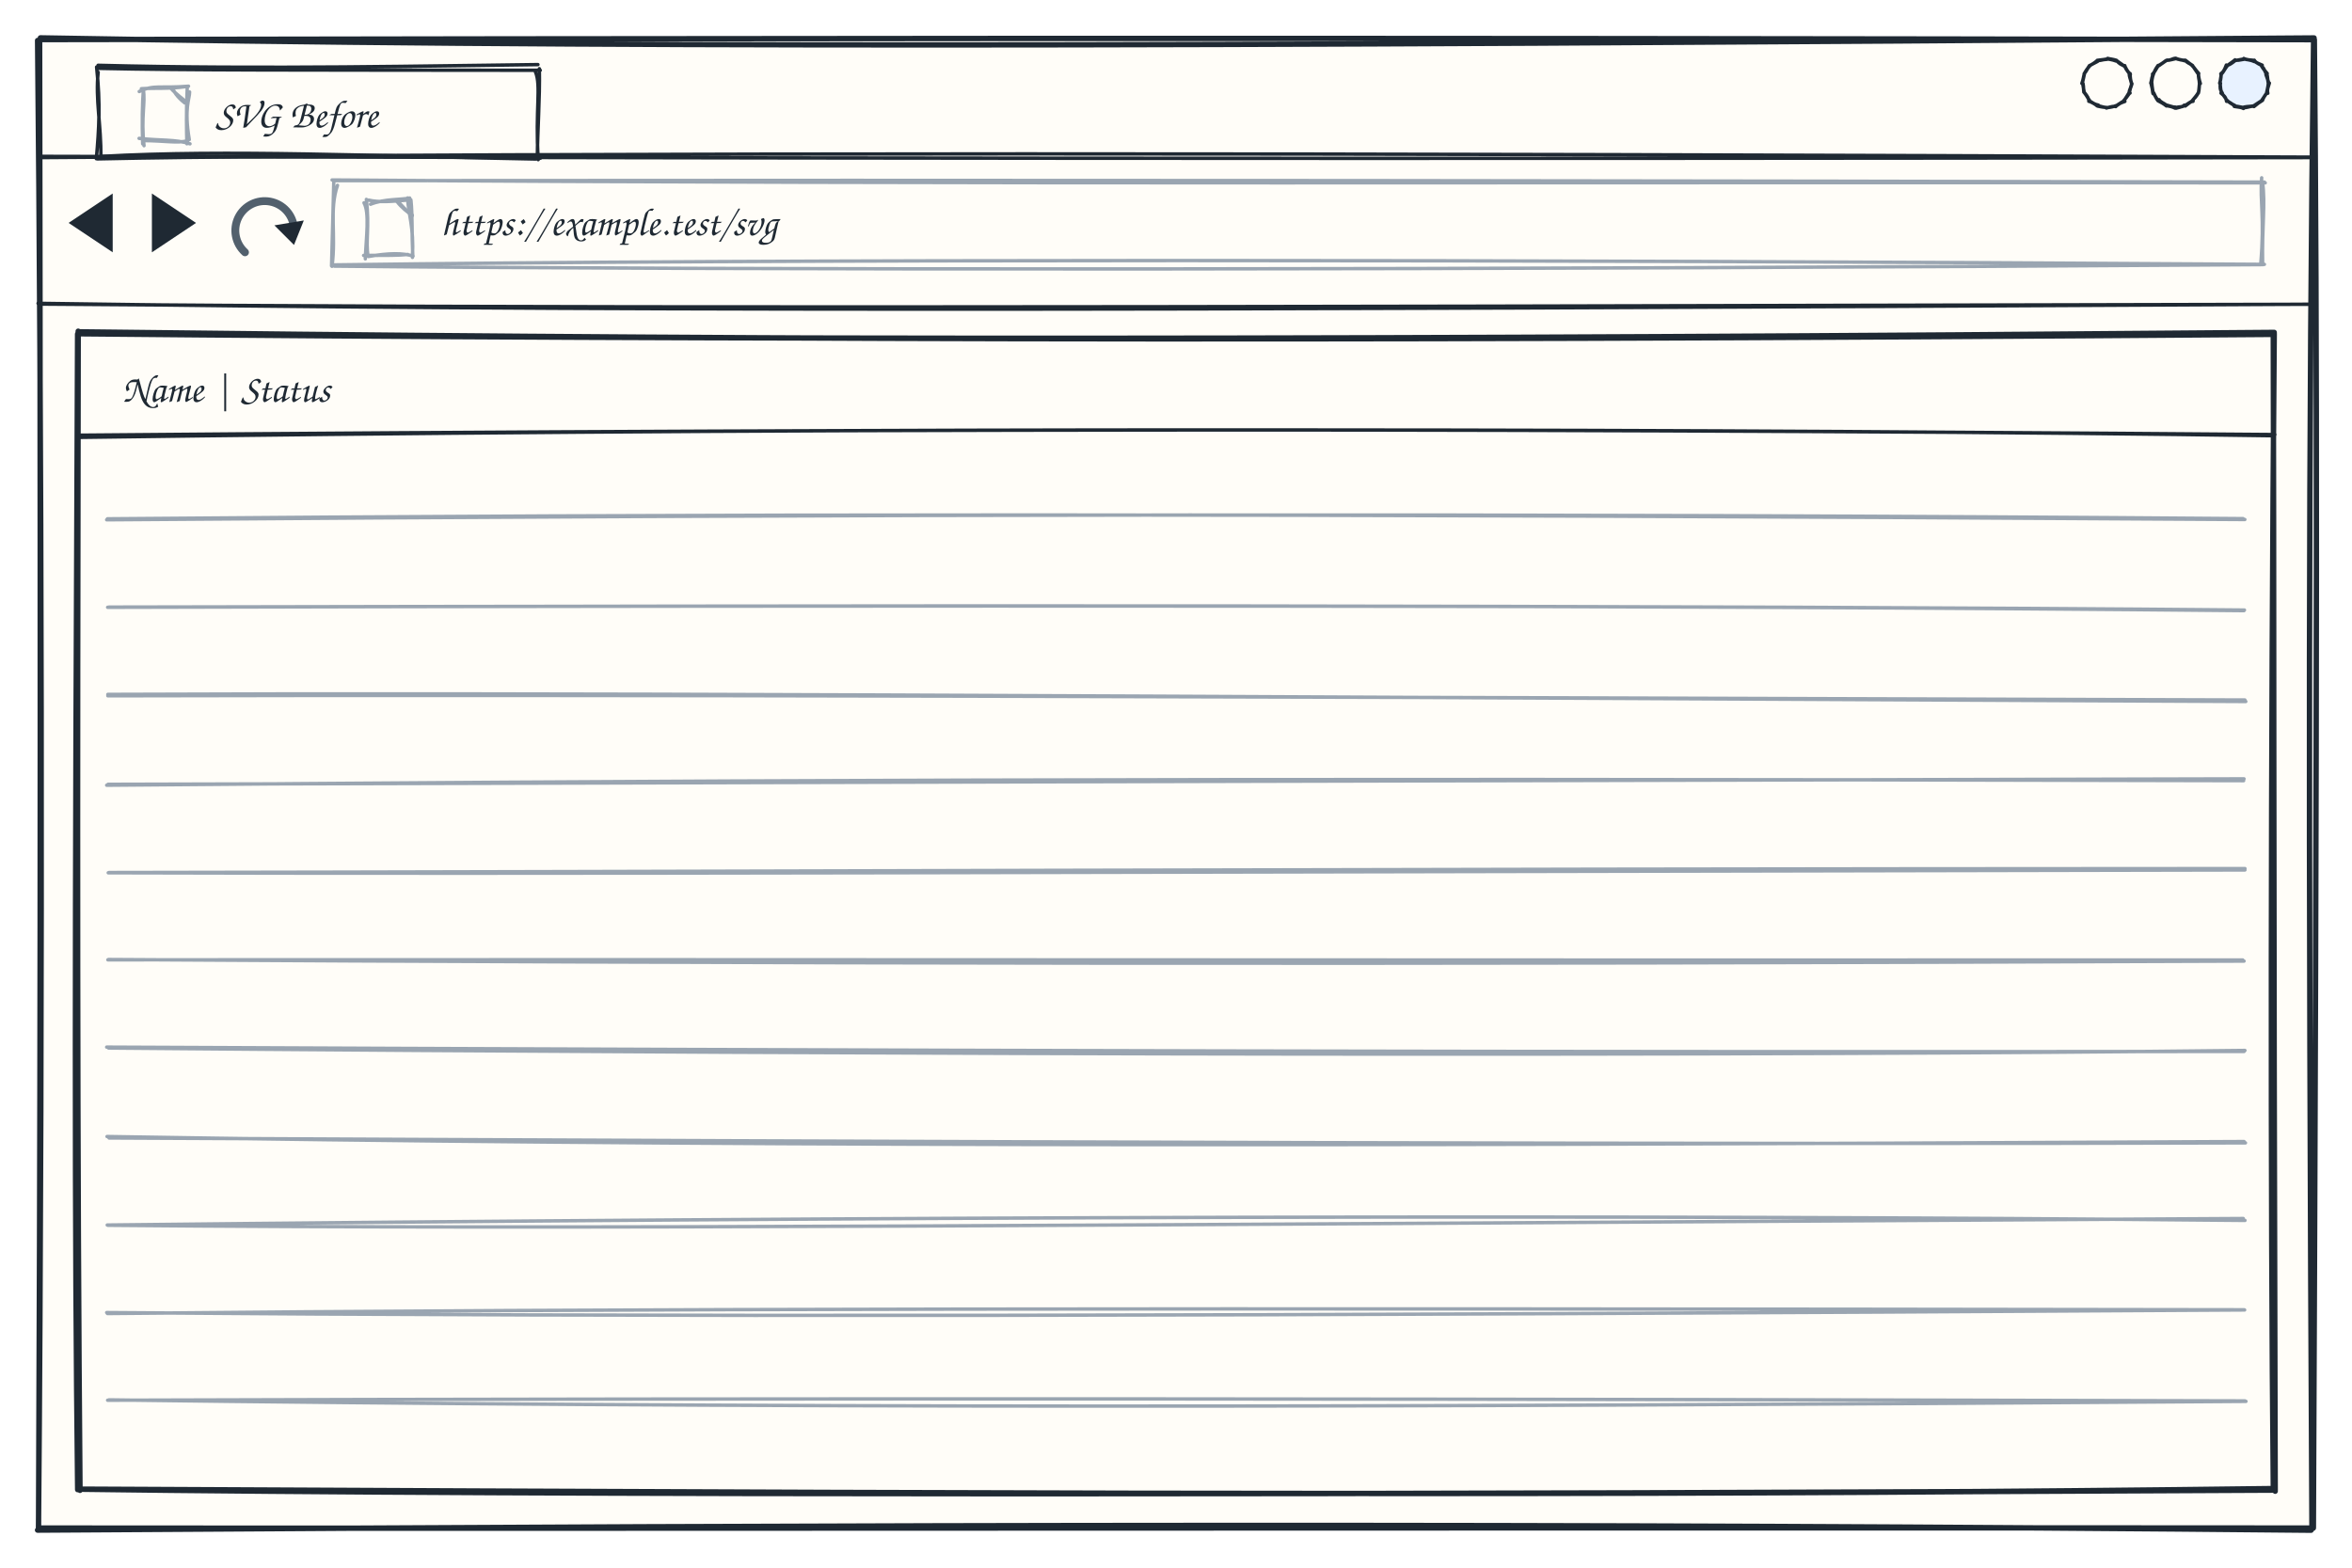
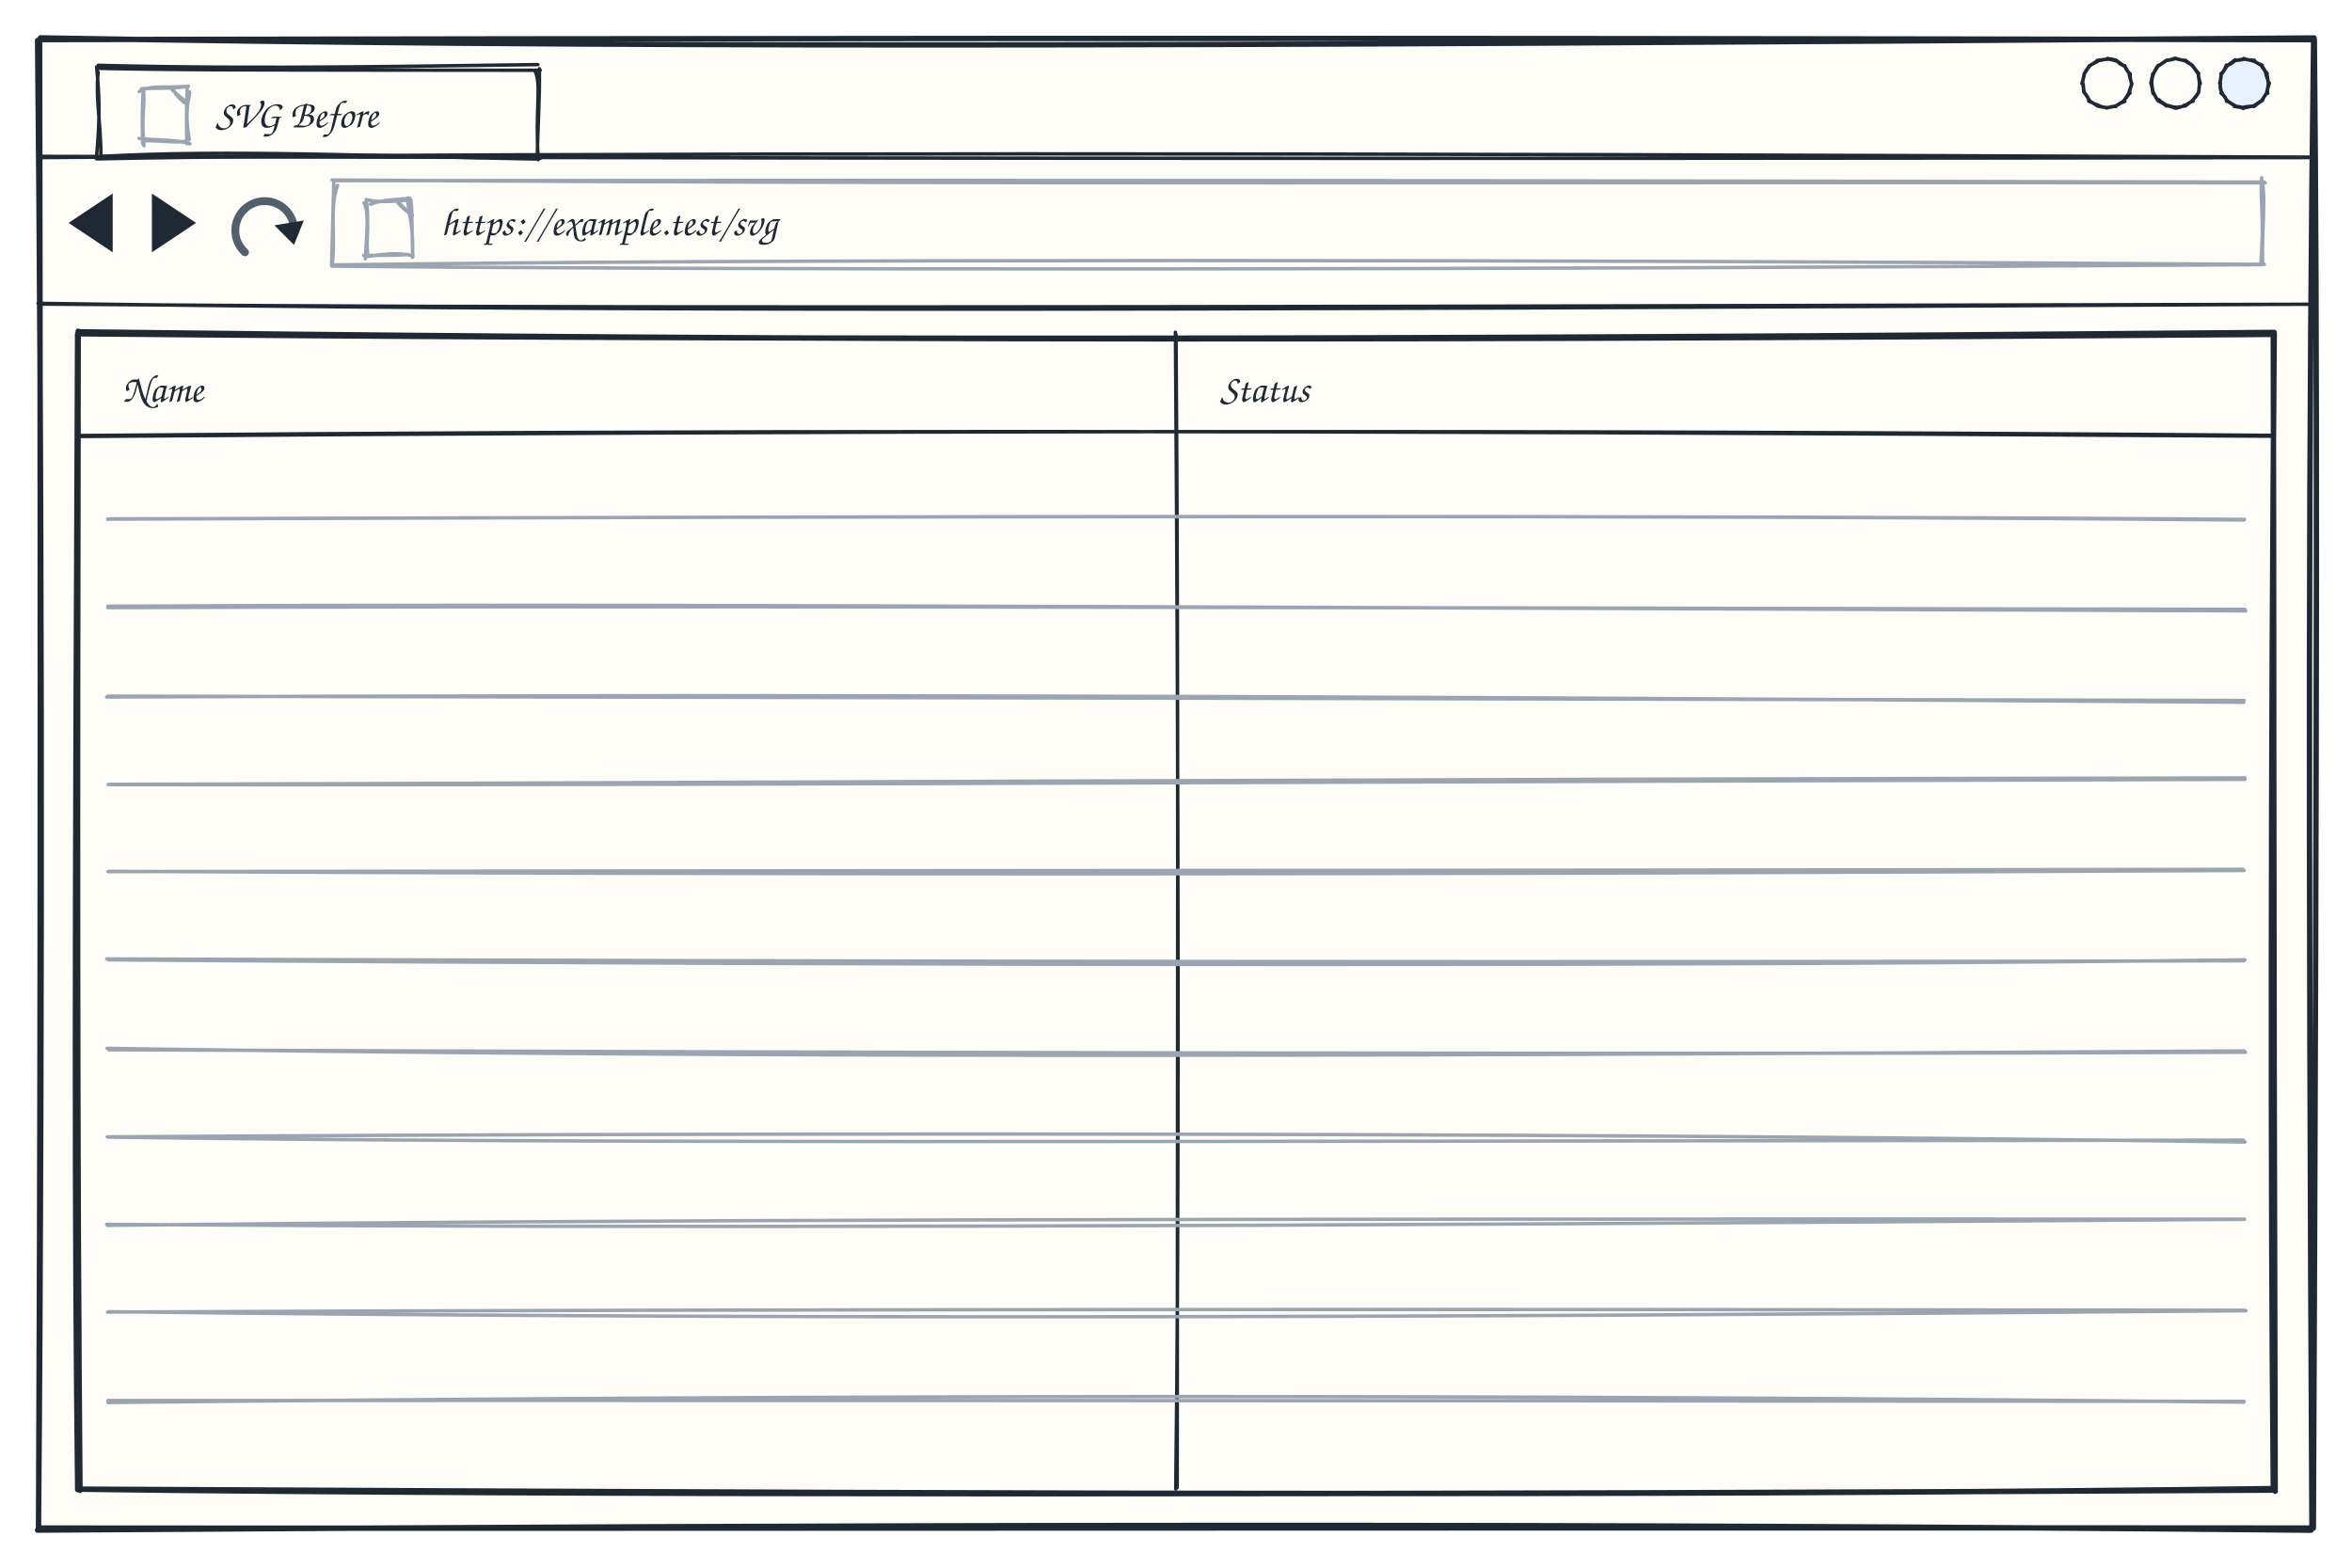
<svg xmlns="http://www.w3.org/2000/svg" width="960" height="640" viewBox="0 0 960 640" role="img">
  <style>
svg{background:#fbfaf7;color:#1f2933;font-family:"Comic Sans MS","Bradley Hand","Segoe Print",cursive,sans-serif}
.line{fill:none;stroke:#1f2933;stroke-width:2.2;stroke-linecap:round;stroke-linejoin:round}
.thin{stroke-width:1.4}
.fill{fill:#fffdf8}
.soft{fill:#f3efe7}
.text{fill:#1f2933;font-size:16px}
.small{font-size:13px;fill:#52606d}
.title{font-size:18px;font-weight:700}
.button{fill:#fdfbf5}
.muted{stroke:#9aa5b1}
.chrome{fill:#f7f7f4}
.accent{fill:#e8f2ff}
+ .note{fill:#fff2cc;stroke:#d6b656}
+ .note-connector{fill:none;stroke:#ffd966;stroke-width:2;stroke-linecap:round;stroke-linejoin:round}
+ .badge-fill{fill:#fffdf8}
.nav{fill:#1f2933;stroke:none}
.nav-stroke{fill:none;stroke:#52606d;stroke-width:3.2;stroke-linecap:round;stroke-linejoin:round}
.fill-only{stroke:none}
</style>
  <defs>
    <filter id="wobble">
      <feTurbulence type="fractalNoise" baseFrequency="0.015" numOctaves="2" seed="8" />
      <feDisplacementMap in="SourceGraphic" scale="0.7" />
    </filter>
  </defs>
  <rect x="16" y="16" width="928" height="608" rx="6" class="fill fill-only" />
  <path d="M16.49 15.46 C238.58 19.38, 461.4 19.21, 944.51 15.49 M16.21 16.16 C270.42 15.75, 525.57 15.31, 944.18 16.2 M944.63 16.2 C945.81 141.6, 945.83 265.81, 944.24 623.64 M944.33 15.95 C942.3 173.56, 942.11 331, 943.65 624.24 M943.29 624.7 C649.99 621.82, 356.3 622.38, 15.33 624.66 M944.22 623.82 C597.37 623.54, 250.31 624.05, 15.83 623.82 M15.71 624.13 C17.6 395.19, 16.84 166.24, 15.35 16.53 M15.73 623.71 C16.37 473.5, 16.7 323.56, 16.17 16.16" class="line" />
  <circle cx="860" cy="34" r="10" class="fill fill-only" />
  <path d="M870.01 34.29 C870.06 35.39, 869.21 36.29, 869.03 37.72 M870.16 34.16 C869.73 35.23, 869.3 36.91, 869.15 37.65 M869.41 37.98 C868.91 38.16, 868.52 39.23, 866.76 41.18 M869.09 37.71 C868.44 38.75, 867.99 39.57, 867.09 40.89 M867.3 41.41 C866.51 41.78, 865.66 41.76, 863.64 43.3 M867.19 41.13 C866.32 41.48, 865.65 41.91, 863.84 43.21 M863.58 43.52 C862.86 43.26, 861.77 43.54, 859.74 44.1 M863.88 43.07 C862.82 43.5, 861.3 43.88, 859.94 43.93 M859.87 43.89 C858.5 43.87, 857.63 43.33, 855.81 43.11 M859.99 43.92 C859.11 43.78, 858.33 43.82, 856.1 43.29 M856.44 42.89 C855.1 42.7, 854.2 41.93, 852.91 41.41 M856.02 43.2 C854.9 42.33, 853.88 41.89, 852.76 41.13 M852.58 41.37 C852.65 40.3, 852 39.32, 850.85 37.85 M852.85 40.94 C852.25 40.25, 851.99 39.38, 850.69 37.74 M850.55 37.63 C850.36 36.21, 850.48 35.38, 850.2 34.08 M850.71 37.76 C850.52 36.58, 850.21 35.08, 850.08 34.04 M849.74 34.05 C850.32 32.49, 850.36 31.47, 850.8 29.93 M849.94 33.91 C850.29 32.7, 850.46 31.35, 850.82 30 M850.66 30.14 C851.23 29.13, 851.87 28.06, 852.97 26.9 M850.77 29.99 C851.63 29.04, 852.09 27.81, 852.86 26.76 M853.05 26.77 C853.68 26.31, 854.72 25.84, 856.15 25.06 M852.99 26.74 C854.02 26.26, 855.38 25.35, 856.08 24.64 M856.05 24.63 C856.97 24.96, 857.74 24.32, 860.15 24.19 M856.17 24.62 C857.07 24.44, 857.92 24.48, 860.02 24.09 M860.26 23.84 C861 24.07, 862.37 24.16, 863.84 24.62 M860.17 24 C860.9 24.27, 861.96 24.25, 863.77 24.93 M864.05 24.8 C864.59 25.6, 865.68 26.5, 867.27 26.9 M863.87 24.72 C865.16 25.69, 866.22 26.31, 866.93 26.95 M867.28 27.04 C867.79 27.74, 867.78 28.55, 869.54 30.36 M867.26 26.79 C867.45 27.91, 868.14 28.65, 869.08 30 M869.12 30.12 C869 31.21, 869.58 32.17, 870.14 34.39 M869.43 30.01 C869.45 31.34, 869.56 32.72, 869.97 33.91" class="line thin" />
  <circle cx="888" cy="34" r="10" class="fill fill-only" />
  <path d="M897.75 34.1 C897.64 34.97, 897.65 36.72, 897.33 37.9 M897.81 33.84 C897.6 34.92, 897.67 35.92, 897.34 37.76 M897.25 38.03 C896.97 38.23, 896.63 39.34, 895.1 40.71 M897.15 38.01 C896.77 38.77, 895.73 39.98, 894.9 40.98 M895.13 41.36 C893.73 41.48, 893.24 42.45, 891.81 43.01 M895.19 40.89 C893.97 41.67, 893.29 42.26, 891.95 43.28 M891.49 42.94 C891.09 43.8, 890 43.46, 887.83 43.91 M891.68 43.05 C890.52 43.62, 889.03 43.97, 888.18 44.17 M887.78 43.7 C887.36 43.9, 886.27 43.38, 884.28 42.89 M887.81 44.15 C886.64 43.57, 885.66 43.36, 884.16 43.13 M884.31 42.97 C883.27 42.11, 881.9 41.77, 881.23 40.69 M884.27 43.25 C883.14 42.31, 881.64 41.55, 880.92 41.18 M880.69 40.98 C880.19 40.36, 879.42 38.75, 879.08 37.93 M880.83 41.15 C880.31 40.28, 879.58 39.08, 878.73 37.64 M878.81 38.22 C878.73 36.79, 878.45 36.27, 878.26 33.62 M878.71 37.93 C878.65 36.93, 878.42 35.81, 877.94 33.91 M877.88 33.94 C878.36 32.36, 878.2 31.2, 879.1 29.92 M878.17 33.98 C878.33 32.97, 878.41 31.59, 878.95 30.24 M878.94 30.17 C879.32 29.26, 879.88 28.01, 880.84 26.73 M878.57 30.28 C879.34 29.53, 879.77 28.67, 880.75 27.04 M880.79 27.06 C881.48 26.29, 882.31 26.22, 883.88 24.86 M880.79 27.03 C881.86 26.43, 882.53 25.76, 884.09 24.8 M884.54 24.53 C885.83 24.83, 886.68 23.83, 888.08 23.79 M884.13 24.69 C885.53 24.53, 886.65 24.32, 888.12 23.93 M888.05 23.86 C888.92 24.3, 889.97 24.27, 891.96 24.87 M888.08 23.84 C889.54 24.38, 890.84 24.67, 891.68 24.59 M892.09 24.7 C892.67 25.72, 893.96 25.91, 894.93 26.75 M891.99 24.59 C893.25 25.64, 894.37 26.32, 895.07 27.04 M894.88 26.74 C895.58 27.77, 896.09 28.46, 897.27 30.25 M894.93 26.99 C895.53 27.44, 895.77 28.13, 897.43 29.99 M897.39 29.9 C897.14 31.65, 897.75 32.59, 897.71 33.88 M897.33 30.12 C897.35 31.21, 897.56 32.43, 898.1 34.12" class="line thin" />
  <circle cx="916" cy="34" r="10" class="accent fill-only" />
  <path d="M926.27 33.9 C925.93 35.33, 925.23 36.37, 925.63 38.08 M925.85 33.91 C925.78 35.38, 925.41 36.47, 925.15 37.87 M925.09 38.07 C925.03 38.3, 923.97 39.44, 923.44 41.02 M925.21 37.93 C924.64 38.8, 923.81 40, 923.11 41.06 M922.96 41.32 C922.42 41.59, 921.38 42.33, 919.99 43.5 M923.19 41.04 C922.02 41.8, 920.93 42.56, 919.66 43.35 M920.18 43.15 C918.54 43.56, 917.46 43.38, 915.92 43.73 M919.88 43.43 C919 43.2, 917.92 43.75, 916.03 44.01 M915.7 44.29 C914.68 43.72, 914.18 43.84, 911.96 43.45 M916.02 43.98 C914.56 43.75, 913 43.29, 912.23 43.36 M912.17 43.05 C910.7 42.37, 909.65 41.68, 908.77 40.75 M912.12 43.3 C911.03 42.34, 909.82 41.65, 909.07 41.22 M908.8 41.37 C908.51 39.6, 907.63 38.93, 906.53 38.02 M908.81 40.98 C908.42 39.88, 907.63 39.13, 906.77 37.92 M907.07 38.02 C906.11 36.6, 906.06 35.64, 906.32 33.95 M906.71 37.71 C906.47 36.9, 906.32 36.15, 906.18 34.18 M906.02 33.82 C906.26 32.99, 906.52 32.47, 906.62 29.92 M906.01 34.05 C906.37 32.85, 906.36 31.82, 906.69 30.08 M906.45 30.19 C907.42 29.4, 907.89 28.75, 908.71 26.55 M906.77 30.17 C907.54 29.38, 907.98 28.24, 909.04 26.92 M909.31 26.57 C909.88 26.56, 911.15 25.67, 912.4 24.66 M908.98 26.93 C909.92 26.1, 911.34 25.25, 912.11 24.57 M912.25 24.43 C913.16 24.86, 914.1 24.44, 916.02 24.18 M912.09 24.77 C913.6 24.54, 915.38 24.09, 915.83 24.16 M915.83 23.87 C916.85 24.45, 918.36 24.31, 920.08 25.12 M915.98 24.07 C917.03 24.41, 918.21 24.46, 919.97 24.64 M920.14 24.59 C920.76 25.77, 922.23 26.04, 923.36 26.6 M919.72 24.85 C920.69 25.16, 921.22 25.84, 923.21 26.74 M923.26 27.23 C924.15 27.79, 924.4 29.14, 924.99 30.15 M922.99 26.8 C923.71 28.01, 924.71 29.29, 925.39 29.99 M924.88 30.46 C925.2 31.32, 925.84 33.02, 926.06 34.14 M925.24 30.22 C925.58 31.07, 925.48 32.13, 925.84 33.95" class="line thin" />
  <rect x="40" y="28" width="180" height="36" rx="8" class="fill fill-only" />
  <path d="M40.03 26.66 C107.96 28.41, 178.84 26.79, 219.56 26.37 M39.5 27.89 C78.27 28.72, 118.71 28.57, 220.51 28.69 M218.55 29.34 C220.98 34.98, 218.41 44.81, 219.68 65.18 M220.15 28.05 C220.39 40.3, 219.37 53.49, 219.32 64.31 M218.73 64.92 C154.45 63.79, 92.24 60.96, 41.56 63.84 M220.57 64.58 C150.8 63.44, 82.88 63.91, 39.73 64.86 M41.19 64.53 C41.3 50.88, 38.89 40.6, 40.07 29.49 M39.33 64.8 C40.42 52.46, 41.03 42.67, 39.43 27.36" class="line thin" />
  <text x="88" y="52" class="text">SVG Before</text>
  <rect x="58" y="36" width="18" height="22" rx="2" class="fill fill-only" />
  <path d="M56.83 37.37 C62.73 34.45, 65.56 36.13, 76.94 35.19 M57.7 36.21 C63.57 35.84, 68.69 36.36, 75.63 35.38 M77.39 37.55 C77.4 40.45, 75.07 43.93, 77.25 57 M76.43 35.65 C75.96 45.35, 76.15 53.63, 76.28 58.69 M77.55 58.71 C71.79 56.84, 65.24 57.45, 56.77 56.49 M76.58 57.49 C72.18 58.53, 67.51 57.44, 58.22 57.39 M58.78 59.48 C57.47 47.69, 59.43 41.92, 58.49 36.63 M58.23 58.74 C57.95 49.75, 58.06 42.44, 58.54 36.45" class="line thin muted" />
  <path d="M70.58 36.22 C70.97 37.29, 72.19 39.47, 75.39 42 M69.95 36.25 C71.97 38.58, 75.05 40.63, 76.26 41.94" class="line thin muted" />
  <path d="M16.02 63.83 C284.63 64.55, 552.96 64.99, 944.03 64.33 M16.04 64.34 C270.3 62.32, 524.49 62.36, 943.86 64.15" class="line thin" />
  <polygon points="28,91 46,79 46,103" class="nav" />
  <polygon points="62,79 80,91 62,103" class="nav" />
  <path d="M 100 103 A 12 12 0 1 1 120 93" class="nav-stroke" />
  <polygon points="120,100 112,92 124,90" class="nav" />
  <rect x="136" y="74" width="788" height="34" rx="6" class="fill fill-only" />
  <path d="M135.54 73.47 C391.42 75.38, 647.5 74.26, 924.58 74.65 M136.11 73.75 C419.07 73.47, 702.43 73.79, 924.23 74.34 M923.13 72.59 C922.36 82.16, 924.37 88.67, 922.77 107.67 M923.46 74.23 C924.75 83.13, 923.17 92.55, 923.53 108.02 M923.69 108.03 C608.98 110.24, 294.86 110.3, 136.48 108.65 M924.24 107.92 C618.36 105.88, 312.73 105.74, 135.95 108.15 M135.52 108.73 C137.23 95.64, 134.31 85.7, 137.75 75.66 M135.33 108.55 C135.64 94.88, 136.06 83.87, 136.24 74.11" class="line thin muted" />
  <rect x="150" y="82" width="18" height="22" rx="2" class="fill fill-only" />
  <path d="M151.24 83.38 C156.83 81.11, 164.06 81.6, 167.22 80.84 M150.48 81.7 C154.62 82.66, 159.13 82.34, 167.69 81.56 M166.37 80.81 C166.72 88.01, 168.97 92.14, 168.35 105.09 M167.74 81.82 C168.4 88.26, 168.03 94.65, 168.48 104.39 M166.44 103.88 C162.91 104.27, 158 104.26, 148.41 104.28 M168.6 104.52 C164.52 103.31, 158.95 103.21, 150.37 104.71 M149.11 105.68 C149.44 97.02, 150.9 86.95, 148.57 82.8 M150.23 104.48 C149.16 98.68, 150.87 92.85, 149.54 81.4" class="line thin muted" />
  <path d="M162.02 82.23 C163.65 84.44, 166.6 86.91, 168.28 87.84 M162.32 82.01 C163.72 83.75, 165.79 85.91, 168.28 88.02" class="line thin muted" />
  <text x="180" y="96" class="text">https://example.test/svg</text>
  <path d="M15.54 123.83 C230.99 126.96, 446.61 126.92, 943.35 124.19 M16.35 124.14 C217 125.83, 418.02 125.53, 943.89 124.22" class="line thin" />
  <rect x="32" y="136" width="896" height="472" rx="6" class="fill fill-only" />
  <path d="M32.5 135.47 C272.15 138.38, 510.99 139.66, 927.89 136.51 M31.71 136.26 C302.45 138.8, 573.31 138.78, 928.25 135.7 M927.87 135.75 C928.15 236.82, 927.88 338.12, 928.65 608.78 M928.26 136.18 C926.84 311.41, 926.69 485.87, 927.88 607.88 M927.88 607.7 C711.96 610.45, 496.39 610.26, 32.34 607.93 M928.24 608.34 C574.42 610.26, 220.35 610.52, 32.02 607.96 M32.65 608.42 C31.46 470.55, 31.54 332.39, 31.92 135.21 M31.7 608.13 C30.43 499.94, 30.53 392.17, 31.67 136.39" class="line" />
-   <text x="50" y="164" class="text">Name | Status</text>
-   <path d="M32.02 178.56 C303.28 174.87, 574.21 174.59, 928.44 177.4 M31.79 177.67 C379.54 174.66, 727.17 174.91, 927.9 177.89" class="line thin" />
-   <path d="M43.54 212.2 C339.73 209.88, 634.62 209.48, 915.55 211.73 M43.86 211.8 C282.16 209.76, 520.79 209.56, 916.26 212.09" class="line thin muted" />
-   <path d="M44.5 247.84 C370.01 247.18, 696.12 247.04, 916.1 249.05 M43.94 247.93 C357.2 247.12, 669.83 246.84, 915.91 249.29" class="line thin muted" />
-   <path d="M44.02 283.48 C227.33 282.72, 410.27 283.94, 916.65 286.38 M44.02 284.06 C257.12 283.54, 470.78 284.38, 916.28 285.77" class="line thin muted" />
-   <path d="M43.55 320.56 C257.6 318.74, 471.77 317.49, 915.76 318.7 M44.1 320.19 C332.16 319.4, 619.81 318.65, 915.92 317.96" class="line thin muted" />
-   <path d="M44.51 356.2 C289.32 355.87, 533.27 354.72, 916.31 354.59 M44.18 356.31 C232.07 356.86, 420.76 356.1, 916.29 355.16" class="line thin muted" />
-   <path d="M44.03 391.84 C319.59 391.64, 596.22 392.1, 915.41 391.91 M44.26 391.72 C307.11 393.36, 569.79 393.82, 915.93 392.36" class="line thin muted" />
-   <path d="M43.55 427.48 C351.31 428.93, 657.72 429.61, 915.96 429.24 M44.33 427.85 C381.44 430.76, 719.55 431.16, 916.3 428.84" class="line thin muted" />
-   <path d="M44.51 464.57 C381.59 466.28, 720.67 467.27, 916.51 466.57 M43.69 463.98 C282.08 467.93, 519.78 468.04, 915.94 466.03" class="line thin muted" />
-   <path d="M44.03 500.21 C238.91 501.98, 433.38 500.19, 915.62 497.45 M43.77 500.11 C356.4 496.68, 668.81 495.8, 916.31 498.23" class="line thin muted" />
-   <path d="M43.55 535.85 C269.18 537.66, 494.88 537.38, 916.17 534.78 M43.85 536.24 C257.03 534.16, 469.76 534.03, 915.96 534.71" class="line thin muted" />
-   <path d="M44.51 571.49 C300.9 574.85, 557.82 574.71, 916.72 572.1 M43.93 571.64 C331.35 570.69, 618.79 571.08, 916.32 571.91" class="line thin muted" />
+   <text x="50" y="164" class="text">Name</text>
+   <path d="M480.02 136.62 C481.06 278.75, 480.6 421.38, 480.49 607.33 M479.76 135.63 C481.08 318.81, 481.3 502.1, 479.89 607.88" class="line thin" />
+   <text x="498" y="164" class="text">Status</text>
+   <path d="M31.54 178.2 C335.85 175.81, 638.86 175.42, 927.55 177.73 M31.86 177.8 C276.72 175.69, 521.92 175.49, 928.26 178.09" class="line thin" />
+   <path d="M44.5 211.84 C370.01 210.81, 696.12 210.29, 916.1 212.05 M43.94 211.93 C357.2 210.77, 669.83 210.12, 915.91 212.29" class="line thin muted" />
+   <path d="M44.02 247.48 C227.33 246.51, 410.27 247.52, 916.65 249.38 M44.02 248.06 C257.12 247.3, 470.78 247.9, 916.28 248.77" class="line thin muted" />
+   <path d="M43.55 284.56 C257.6 283.72, 471.77 283.46, 915.76 286.7 M44.1 284.19 C332.15 284.72, 619.8 285.29, 915.92 285.96" class="line thin muted" />
+   <path d="M44.51 320.2 C289.31 319.59, 533.27 318.16, 916.31 317.59 M44.18 320.31 C232.07 320.64, 420.76 319.67, 916.29 318.16" class="line thin muted" />
+   <path d="M44.03 355.84 C319.6 355.33, 596.22 355.46, 915.41 354.91 M44.26 355.72 C307.12 357.06, 569.79 357.21, 915.93 355.36" class="line thin muted" />
+   <path d="M43.55 391.48 C351.31 392.57, 657.72 392.91, 915.96 392.24 M44.33 391.85 C381.43 394.37, 719.55 394.38, 916.3 391.84" class="line thin muted" />
+   <path d="M44.51 428.57 C381.59 429.89, 720.67 430.49, 916.51 429.57 M43.69 427.98 C282.07 431.66, 519.78 431.49, 915.94 429.03" class="line thin muted" />
+   <path d="M44.03 464.21 C238.9 466.88, 433.37 465.98, 915.62 465.45 M43.77 464.11 C356.39 462.11, 668.81 462.67, 916.31 466.23" class="line thin muted" />
+   <path d="M43.55 499.85 C269.18 501.4, 494.88 500.86, 916.17 497.78 M43.85 500.24 C257.03 497.91, 469.76 497.54, 915.96 497.71" class="line thin muted" />
+   <path d="M44.51 535.49 C300.89 538.55, 557.82 538.12, 916.72 535.1 M43.93 535.64 C331.35 534.36, 618.8 534.42, 916.32 534.91" class="line thin muted" />
+   <path d="M44.03 572.57 C331.17 569.5, 619.32 569.24, 915.83 572.43 M44.01 571.77 C231.99 571.7, 419.75 571.64, 915.97 572.1" class="line thin muted" />
</svg>
